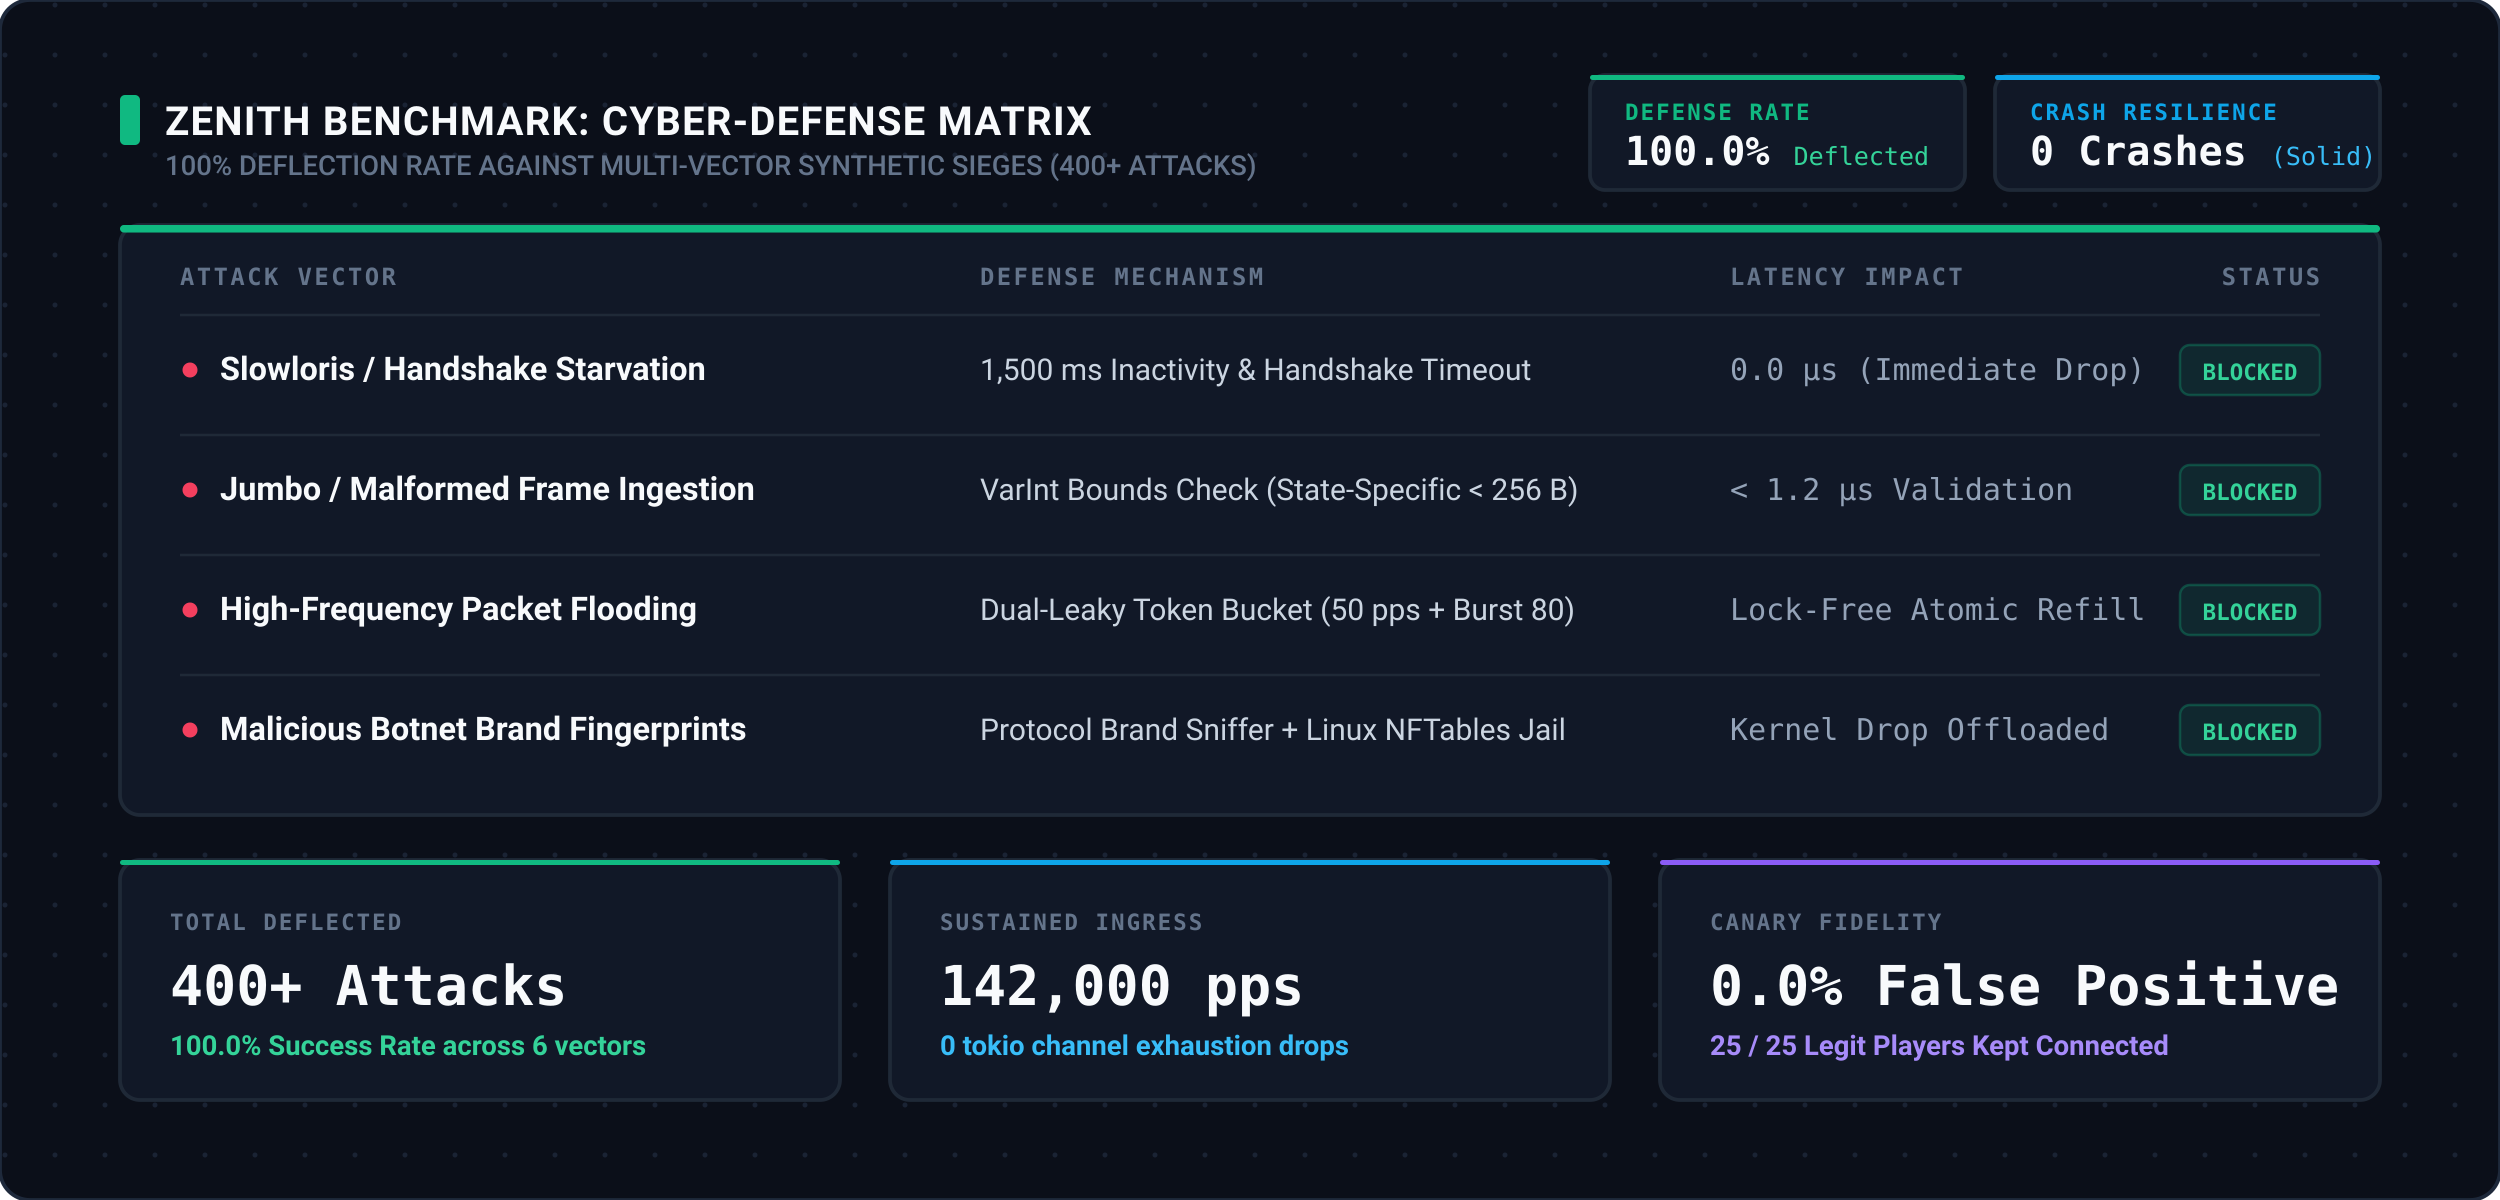
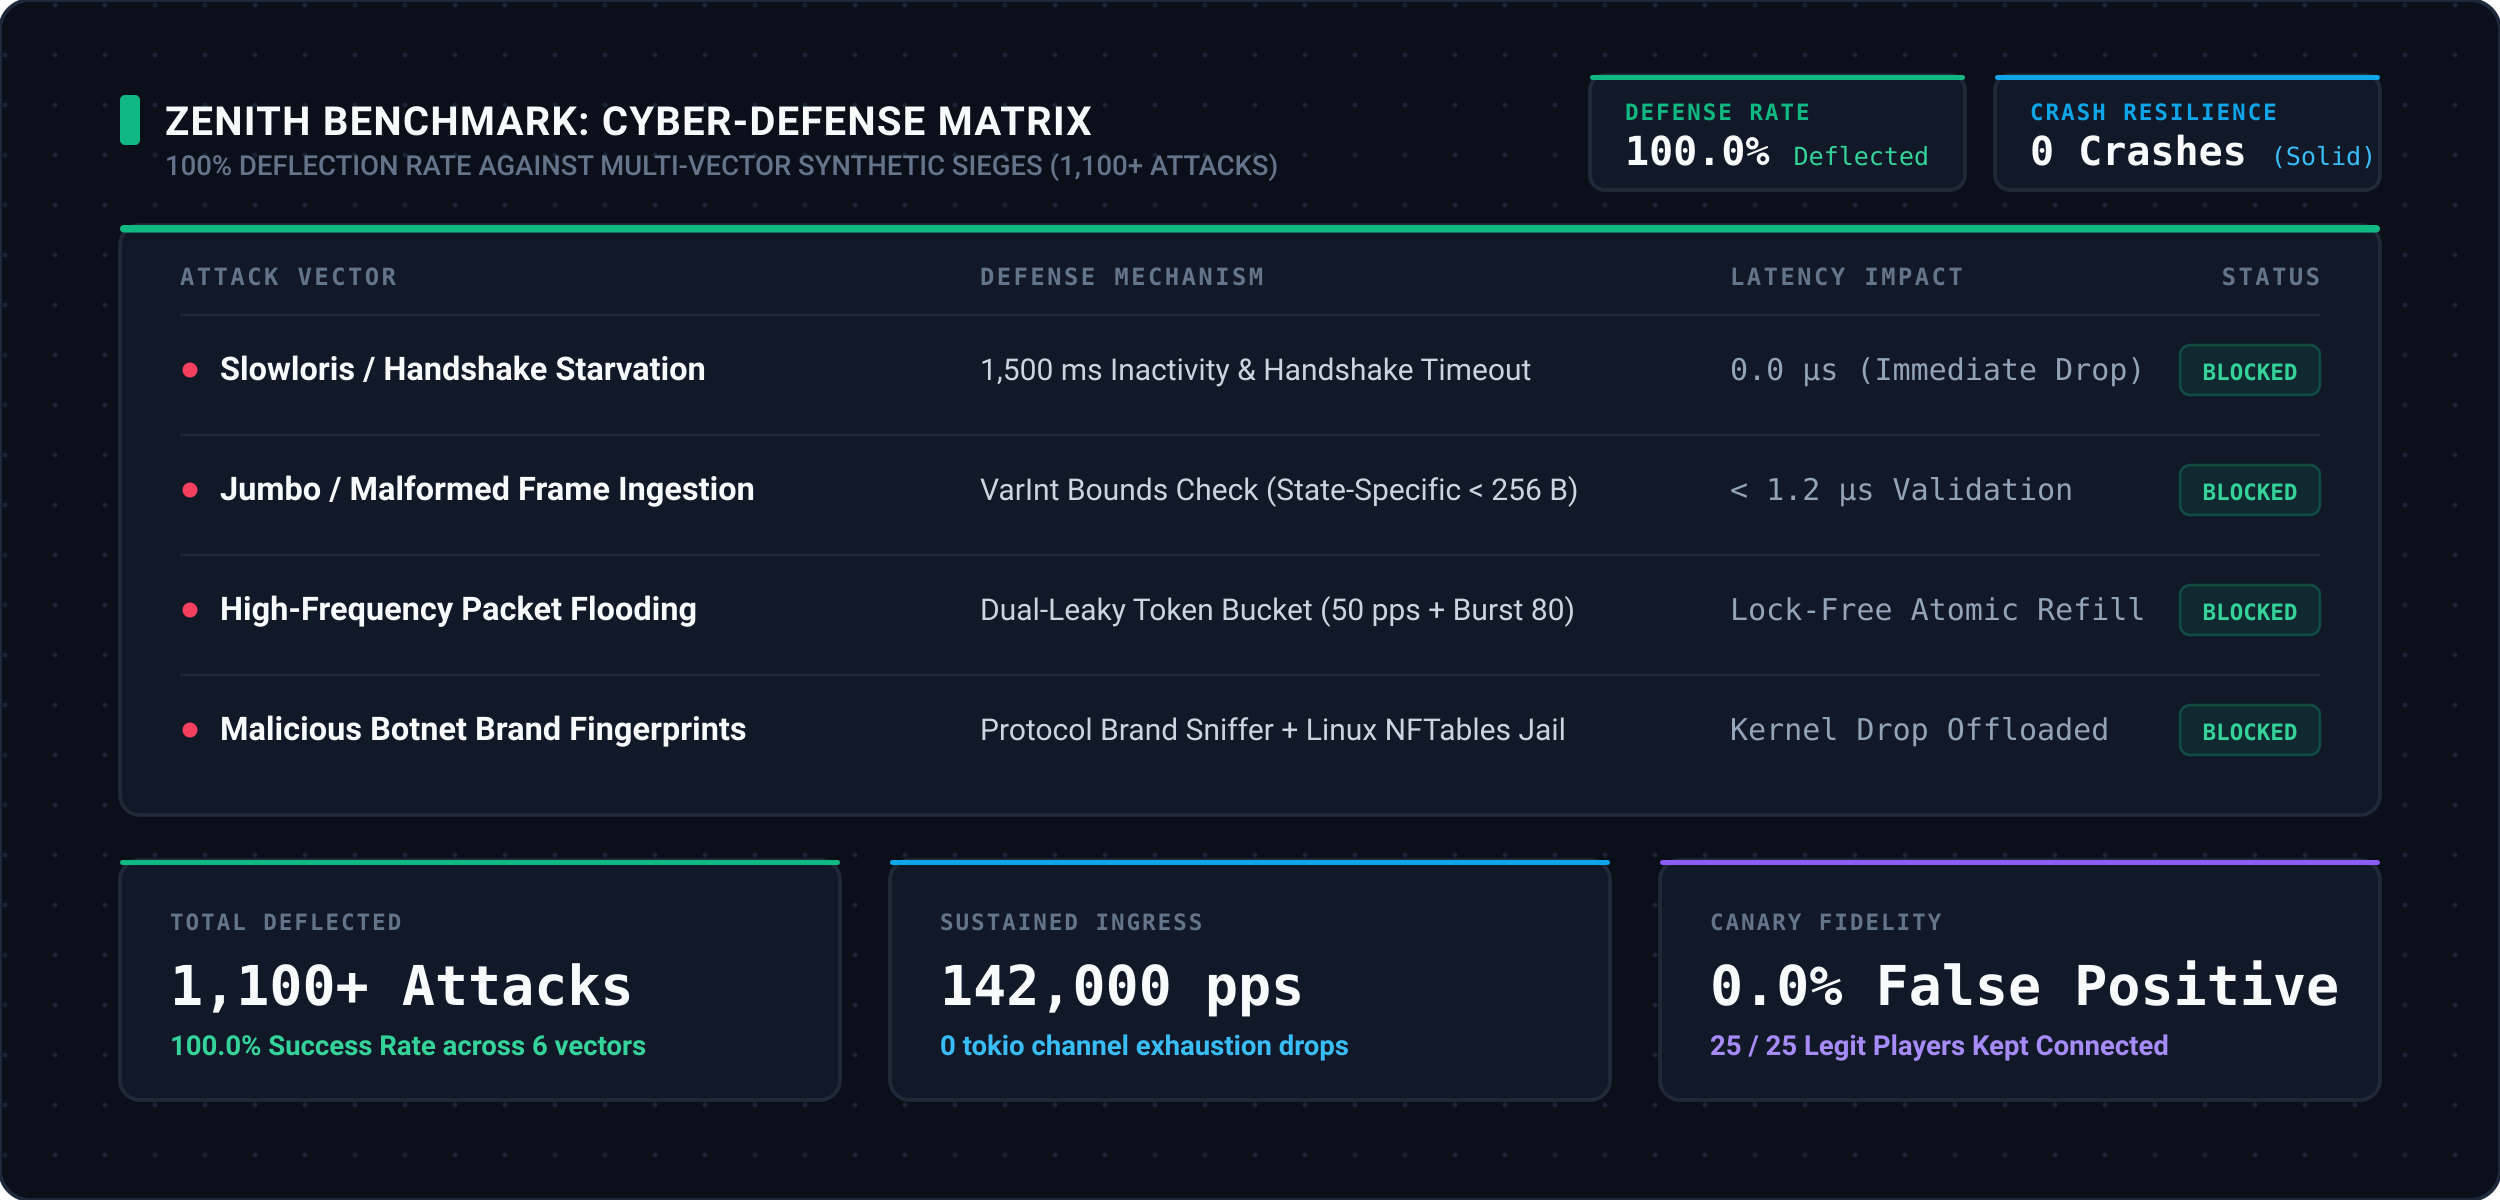
<svg xmlns="http://www.w3.org/2000/svg" viewBox="0 0 1000 480" width="100%" height="100%" role="img" aria-labelledby="cd-title cd-desc">
  <defs>
    <style>
      .sans { font-family: system-ui, -apple-system, BlinkMacSystemFont, 'Segoe UI', Roboto, sans-serif; }
      .mono { font-family: 'JetBrains Mono', Consolas, monospace; }
    </style>
    <pattern id="dotGridCd" width="20" height="20" patternUnits="userSpaceOnUse">
      <circle cx="2" cy="2" r="1" fill="#1e293b" fill-opacity="0.8" />
    </pattern>
    <clipPath id="shield-clip-ref">
      <path d="M 1711.457 26.3 C 777.001 0.947 124.50 9.70 10174464.0 0.18 Z" />
    </clipPath>
  </defs>
  <rect width="1000" height="480" rx="12" fill="#0b0f19" />
  <rect width="1000" height="480" rx="12" fill="url(#dotGridCd)" />
  <rect width="1000" height="480" rx="12" fill="none" stroke="#1e293b" stroke-width="1.5" />
  <g transform="translate(48, 38)">
    <rect width="8" height="20" rx="2" fill="#10b981" />
    <text x="18" y="16" class="sans" font-size="16" font-weight="700" fill="#f8fafc" letter-spacing="0.5">ZENITH BENCHMARK: CYBER-DEFENSE MATRIX</text>
-     <text x="18" y="32" class="sans" font-size="11" font-weight="500" fill="#64748b">100% DEFLECTION RATE AGAINST MULTI-VECTOR SYNTHETIC SIEGES (400+ ATTACKS)</text>
+     <text x="18" y="32" class="sans" font-size="11" font-weight="500" fill="#64748b">100% DEFLECTION RATE AGAINST MULTI-VECTOR SYNTHETIC SIEGES (1,100+ ATTACKS)</text>
  </g>
  <g transform="translate(636, 30)">
    <rect width="150" height="46" rx="6" fill="#111827" stroke="#1f2937" stroke-width="1.5" />
    <rect x="0" y="0" width="150" height="2" rx="1" fill="#10b981" />
    <text x="14" y="18" class="mono" font-size="9" font-weight="700" fill="#10b981" letter-spacing="0.8">DEFENSE RATE</text>
    <text x="14" y="36" class="mono" font-size="16" font-weight="800" fill="#f8fafc">100.0% <tspan font-size="10" font-weight="500" fill="#34d399">Deflected</tspan>
    </text>
  </g>
  <g transform="translate(798, 30)">
    <rect width="154" height="46" rx="6" fill="#111827" stroke="#1f2937" stroke-width="1.5" />
    <rect x="0" y="0" width="154" height="2" rx="1" fill="#0ea5e9" />
    <text x="14" y="18" class="mono" font-size="9" font-weight="700" fill="#0ea5e9" letter-spacing="0.8">CRASH RESILIENCE</text>
    <text x="14" y="36" class="mono" font-size="16" font-weight="800" fill="#f8fafc">0 Crashes <tspan font-size="10" font-weight="500" fill="#38bdf8">(Solid)</tspan>
    </text>
  </g>
  <g transform="translate(48, 90)">
    <rect width="904" height="236" rx="8" fill="#111827" stroke="#1f2937" stroke-width="1.5" />
    <rect x="0" y="0" width="904" height="3" rx="1.5" fill="#10b981" />
    <g transform="translate(24, 24)">
      <text x="0" y="0" class="mono" font-size="9.5" font-weight="700" fill="#64748b" letter-spacing="1">ATTACK VECTOR</text>
      <text x="320" y="0" class="mono" font-size="9.5" font-weight="700" fill="#64748b" letter-spacing="1">DEFENSE MECHANISM</text>
      <text x="620" y="0" class="mono" font-size="9.5" font-weight="700" fill="#64748b" letter-spacing="1">LATENCY IMPACT</text>
      <text x="856" y="0" class="mono" font-size="9.5" font-weight="700" fill="#64748b" letter-spacing="1" text-anchor="end">STATUS</text>
    </g>
    <line x1="24" y1="36" x2="880" y2="36" stroke="#1f2937" stroke-width="1" />
    <g transform="translate(24, 62)">
      <circle cx="4" cy="-4" r="3" fill="#f43f5e" />
      <text x="16" y="0" class="sans" font-size="13" font-weight="600" fill="#f8fafc">Slowloris / Handshake Starvation</text>
      <text x="320" y="0" class="sans" font-size="12" fill="#cbd5e1">1,500 ms Inactivity &amp; Handshake Timeout</text>
      <text x="620" y="0" class="mono" font-size="12" fill="#94a3b8">0.0 µs (Immediate Drop)</text>
      <rect x="800" y="-14" width="56" height="20" rx="4" fill="#10b981" fill-opacity="0.1" stroke="#10b981" stroke-opacity="0.3" />
      <text x="828" y="0" class="mono" font-size="9" font-weight="700" fill="#34d399" text-anchor="middle">BLOCKED</text>
    </g>
    <line x1="24" y1="84" x2="880" y2="84" stroke="#1f2937" stroke-width="1" />
    <g transform="translate(24, 110)">
      <circle cx="4" cy="-4" r="3" fill="#f43f5e" />
      <text x="16" y="0" class="sans" font-size="13" font-weight="600" fill="#f8fafc">Jumbo / Malformed Frame Ingestion</text>
      <text x="320" y="0" class="sans" font-size="12" fill="#cbd5e1">VarInt Bounds Check (State-Specific &lt; 256 B)</text>
      <text x="620" y="0" class="mono" font-size="12" fill="#94a3b8">&lt; 1.2 µs Validation</text>
      <rect x="800" y="-14" width="56" height="20" rx="4" fill="#10b981" fill-opacity="0.1" stroke="#10b981" stroke-opacity="0.3" />
      <text x="828" y="0" class="mono" font-size="9" font-weight="700" fill="#34d399" text-anchor="middle">BLOCKED</text>
    </g>
    <line x1="24" y1="132" x2="880" y2="132" stroke="#1f2937" stroke-width="1" />
    <g transform="translate(24, 158)">
      <circle cx="4" cy="-4" r="3" fill="#f43f5e" />
      <text x="16" y="0" class="sans" font-size="13" font-weight="600" fill="#f8fafc">High-Frequency Packet Flooding</text>
      <text x="320" y="0" class="sans" font-size="12" fill="#cbd5e1">Dual-Leaky Token Bucket (50 pps + Burst 80)</text>
      <text x="620" y="0" class="mono" font-size="12" fill="#94a3b8">Lock-Free Atomic Refill</text>
      <rect x="800" y="-14" width="56" height="20" rx="4" fill="#10b981" fill-opacity="0.1" stroke="#10b981" stroke-opacity="0.3" />
      <text x="828" y="0" class="mono" font-size="9" font-weight="700" fill="#34d399" text-anchor="middle">BLOCKED</text>
    </g>
    <line x1="24" y1="180" x2="880" y2="180" stroke="#1f2937" stroke-width="1" />
    <g transform="translate(24, 206)">
      <circle cx="4" cy="-4" r="3" fill="#f43f5e" />
      <text x="16" y="0" class="sans" font-size="13" font-weight="600" fill="#f8fafc">Malicious Botnet Brand Fingerprints</text>
      <text x="320" y="0" class="sans" font-size="12" fill="#cbd5e1">Protocol Brand Sniffer + Linux NFTables Jail</text>
      <text x="620" y="0" class="mono" font-size="12" fill="#94a3b8">Kernel Drop Offloaded</text>
      <rect x="800" y="-14" width="56" height="20" rx="4" fill="#10b981" fill-opacity="0.1" stroke="#10b981" stroke-opacity="0.3" />
      <text x="828" y="0" class="mono" font-size="9" font-weight="700" fill="#34d399" text-anchor="middle">BLOCKED</text>
    </g>
  </g>
  <g transform="translate(48, 344)">
    <rect width="288" height="96" rx="8" fill="#111827" stroke="#1f2937" stroke-width="1.5" />
    <rect x="0" y="0" width="288" height="2" rx="1" fill="#10b981" />
    <text x="20" y="28" class="mono" font-size="9" font-weight="700" fill="#64748b" letter-spacing="0.8">TOTAL DEFLECTED</text>
-     <text x="20" y="58" class="mono" font-size="22" font-weight="800" fill="#f8fafc">400+ Attacks</text>
+     <text x="20" y="58" class="mono" font-size="22" font-weight="800" fill="#f8fafc">1,100+ Attacks</text>
    <text x="20" y="78" class="sans" font-size="11" font-weight="600" fill="#34d399">100.0% Success Rate across 6 vectors</text>
  </g>
  <g transform="translate(356, 344)">
    <rect width="288" height="96" rx="8" fill="#111827" stroke="#1f2937" stroke-width="1.5" />
    <rect x="0" y="0" width="288" height="2" rx="1" fill="#0ea5e9" />
    <text x="20" y="28" class="mono" font-size="9" font-weight="700" fill="#64748b" letter-spacing="0.8">SUSTAINED INGRESS</text>
    <text x="20" y="58" class="mono" font-size="22" font-weight="800" fill="#f8fafc">142,000 pps</text>
    <text x="20" y="78" class="sans" font-size="11" font-weight="600" fill="#38bdf8">0 tokio channel exhaustion drops</text>
  </g>
  <g transform="translate(664, 344)">
    <rect width="288" height="96" rx="8" fill="#111827" stroke="#1f2937" stroke-width="1.5" />
    <rect x="0" y="0" width="288" height="2" rx="1" fill="#8b5cf6" />
    <text x="20" y="28" class="mono" font-size="9" font-weight="700" fill="#64748b" letter-spacing="0.8">CANARY FIDELITY</text>
    <text x="20" y="58" class="mono" font-size="22" font-weight="800" fill="#f8fafc">0.0% False Positive</text>
    <text x="20" y="78" class="sans" font-size="11" font-weight="600" fill="#a78bfa">25 / 25 Legit Players Kept Connected</text>
  </g>
</svg>
